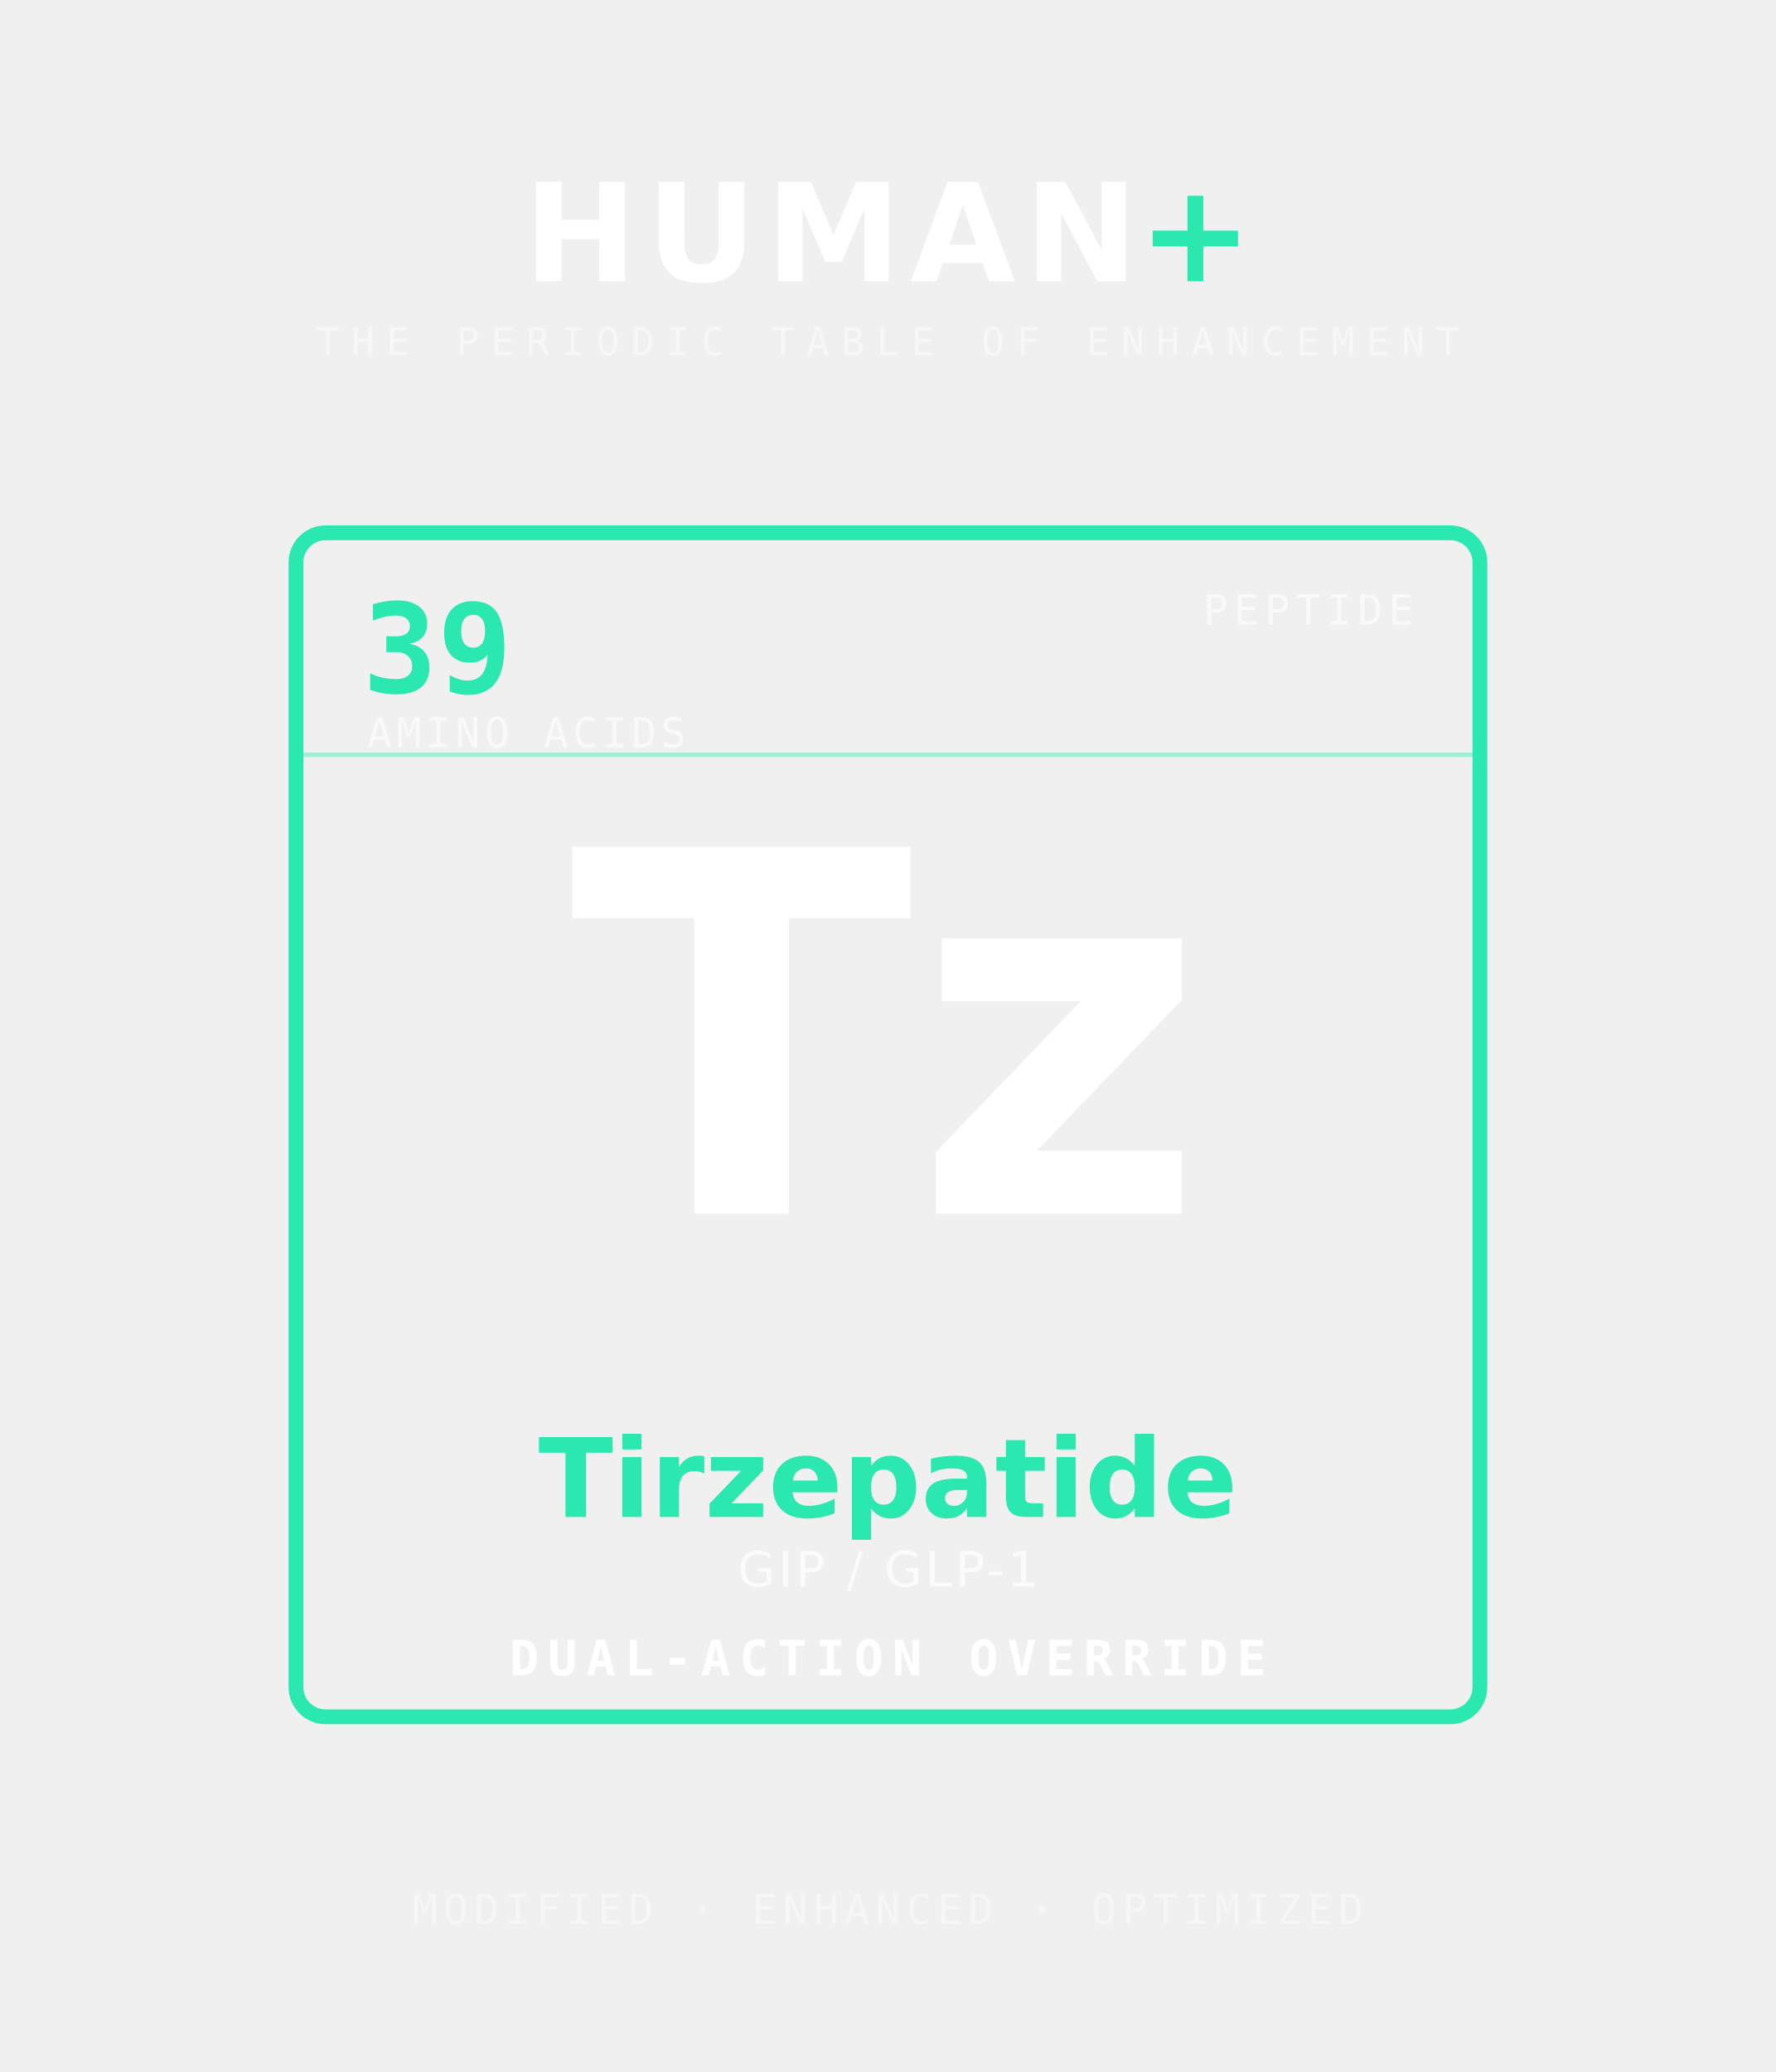
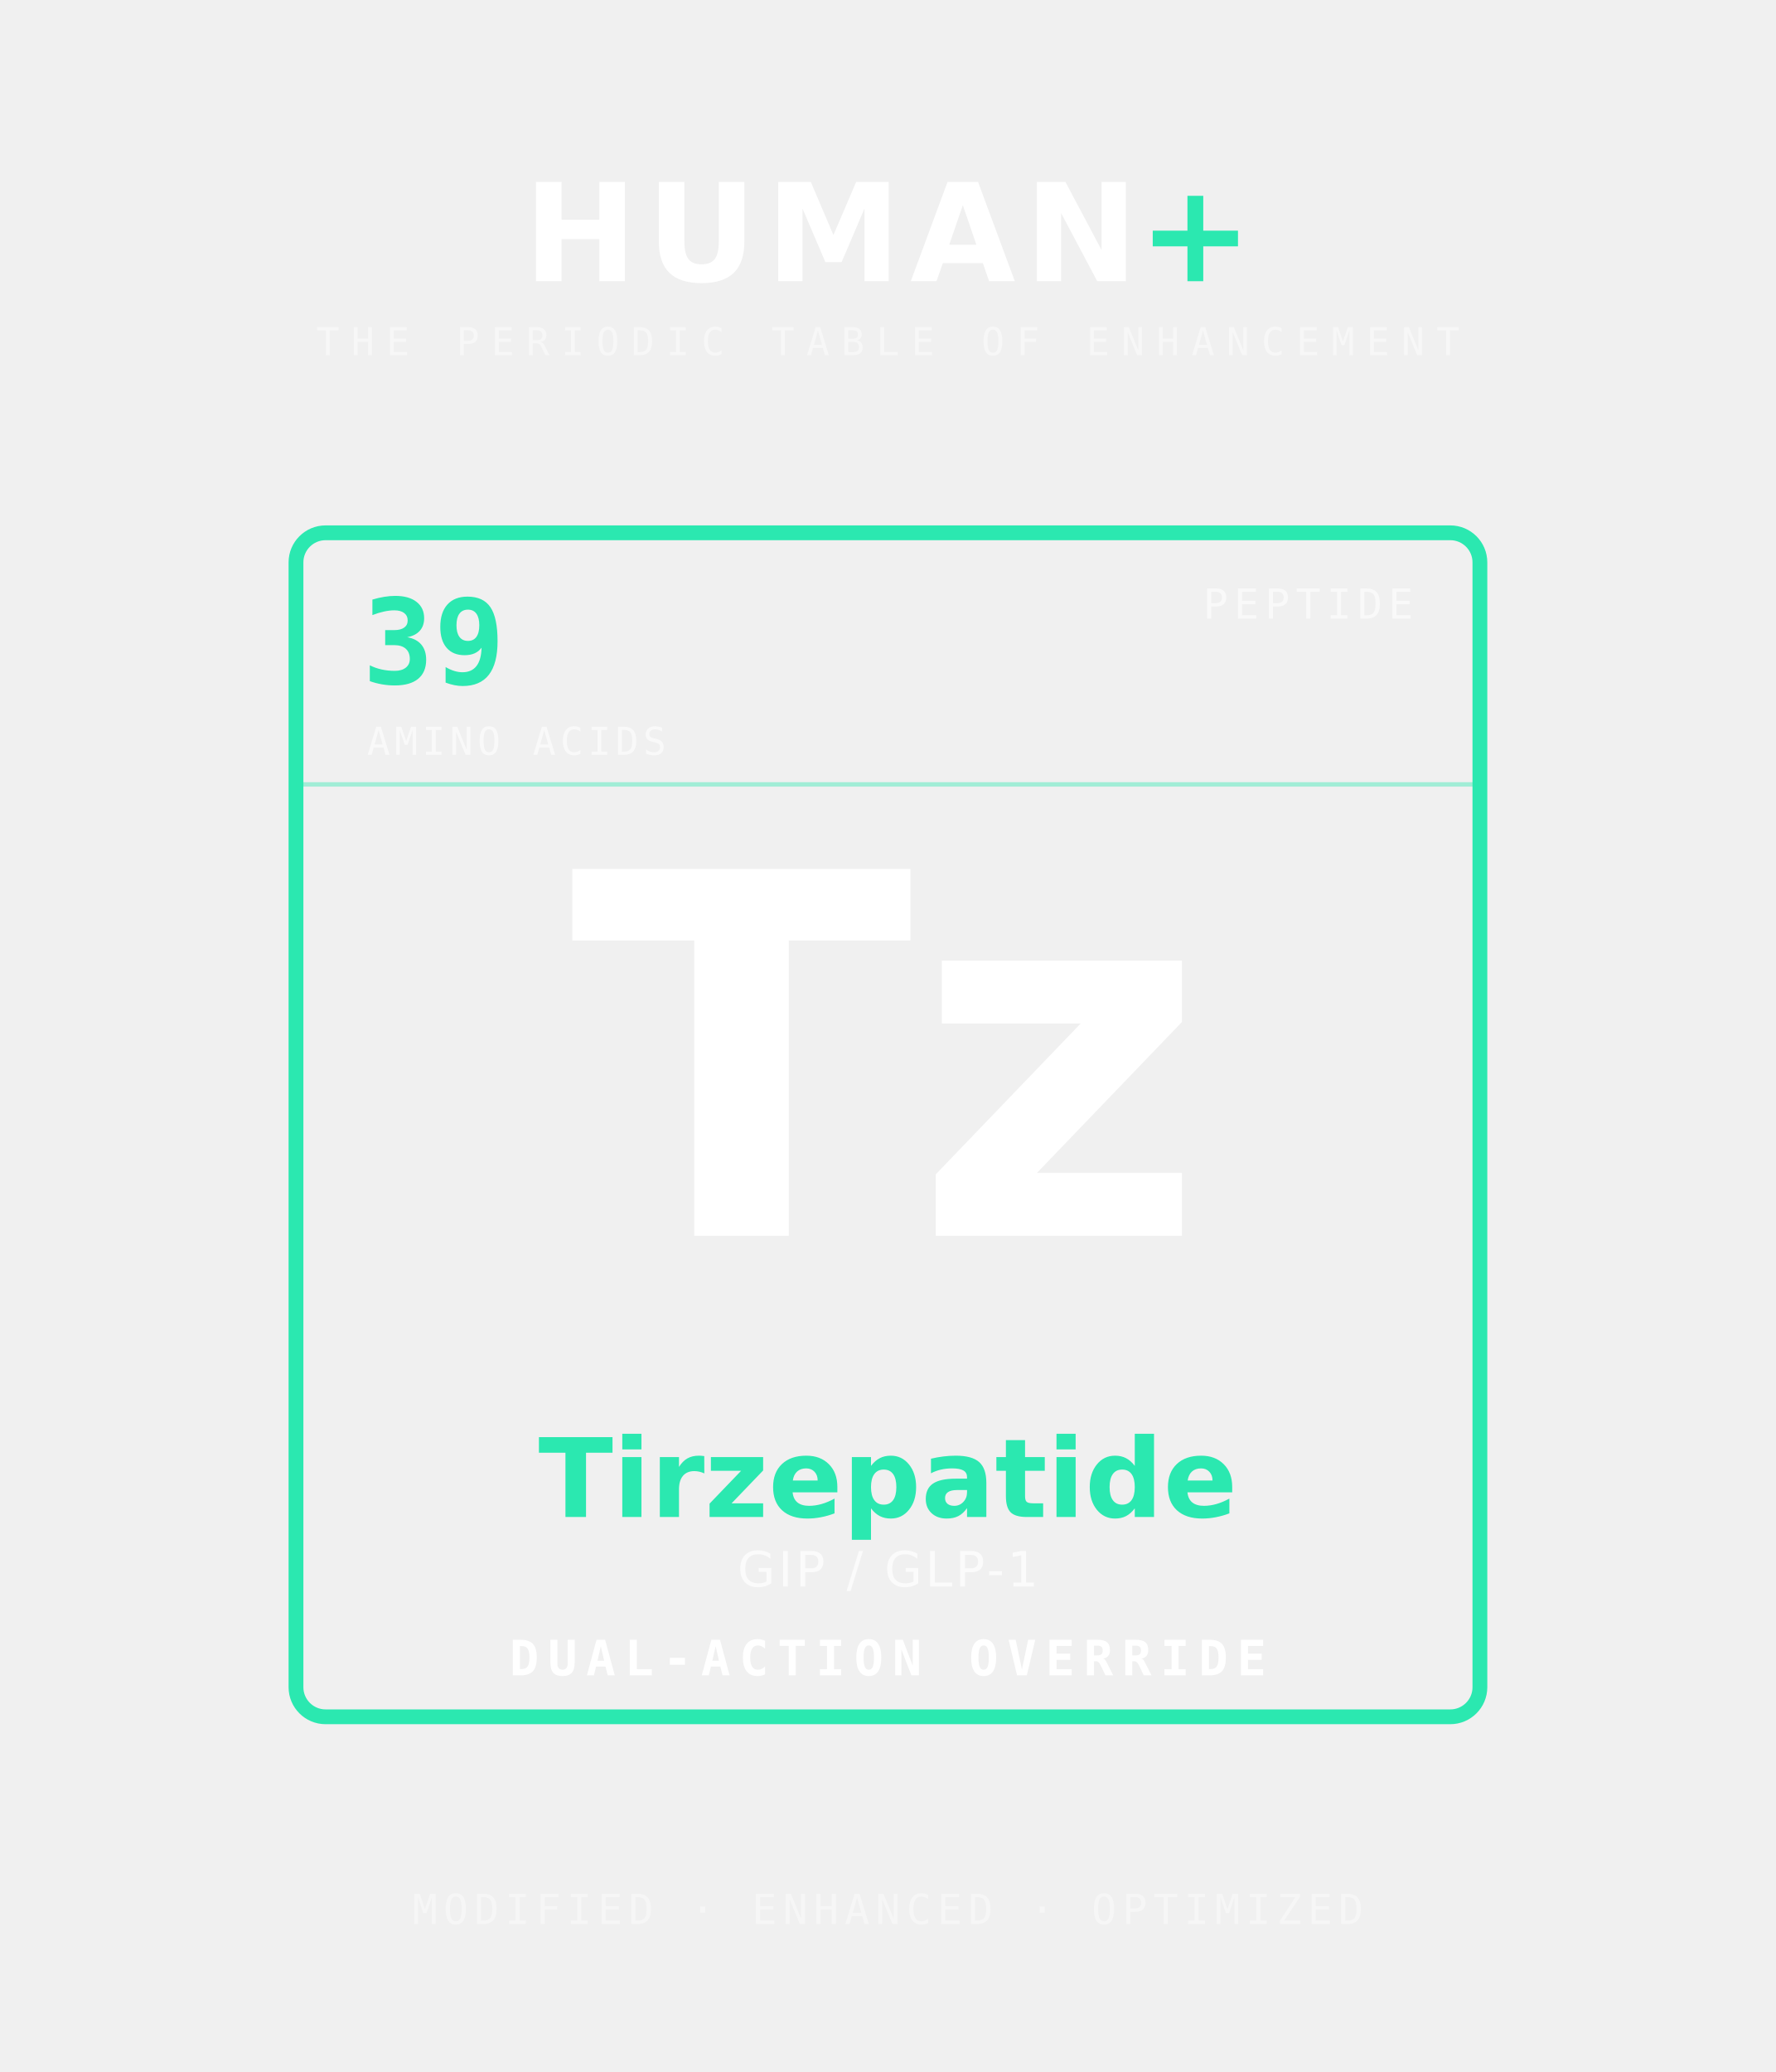
<svg xmlns="http://www.w3.org/2000/svg" viewBox="0 0 1200 1400" width="1200" height="1400">
  <text x="600" y="190" font-family="DejaVu Sans, Liberation Sans, Arial, sans-serif" font-size="92" font-weight="800" text-anchor="middle" letter-spacing="6" fill="#FFFFFF">HUMAN<tspan fill="#2BE8B0">+</tspan>
  </text>
  <text x="600" y="240" font-family="DejaVu Sans Mono, Liberation Mono, monospace" font-size="26" text-anchor="middle" letter-spacing="8" fill="#FFFFFF" fill-opacity="0.45">THE PERIODIC TABLE OF ENHANCEMENT</text>
  <rect x="200" y="360" width="800" height="800" rx="20" fill="none" stroke="#2BE8B0" stroke-width="10" />
-   <line x1="200" y1="510" x2="1000" y2="510" stroke="#2BE8B0" stroke-width="3" stroke-opacity="0.4" />
-   <text x="245" y="468" font-family="DejaVu Sans Mono, Liberation Mono, monospace" font-size="84" font-weight="700" fill="#2BE8B0">39</text>
-   <text x="248" y="505" font-family="DejaVu Sans Mono, Liberation Mono, monospace" font-size="28" letter-spacing="3" fill="#FFFFFF" fill-opacity="0.6">AMINO ACIDS</text>
-   <text x="955" y="422" font-family="DejaVu Sans Mono, Liberation Mono, monospace" font-size="28" letter-spacing="4" text-anchor="end" fill="#FFFFFF" fill-opacity="0.6">PEPTIDE</text>
-   <text x="600.0" y="820" font-family="DejaVu Sans, Liberation Sans, Arial, sans-serif" font-size="340" font-weight="800" text-anchor="middle" fill="#FFFFFF">Tz</text>
+   <line x1="200" y1="530" x2="1000" y2="530" stroke="#2BE8B0" stroke-width="3" stroke-opacity="0.4" />
+   <text x="245" y="462" font-family="DejaVu Sans Mono, Liberation Mono, monospace" font-size="80" font-weight="700" fill="#2BE8B0">39</text>
+   <text x="248" y="510" font-family="DejaVu Sans Mono, Liberation Mono, monospace" font-size="26" letter-spacing="3" fill="#FFFFFF" fill-opacity="0.6">AMINO ACIDS</text>
+   <text x="955" y="418" font-family="DejaVu Sans Mono, Liberation Mono, monospace" font-size="28" letter-spacing="4" text-anchor="end" fill="#FFFFFF" fill-opacity="0.6">PEPTIDE</text>
+   <text x="600.0" y="835" font-family="DejaVu Sans, Liberation Sans, Arial, sans-serif" font-size="340" font-weight="800" text-anchor="middle" fill="#FFFFFF">Tz</text>
  <text x="600.0" y="1025" font-family="DejaVu Sans, Liberation Sans, Arial, sans-serif" font-size="74" font-weight="800" text-anchor="middle" fill="#2BE8B0">Tirzepatide</text>
  <text x="600.0" y="1072" font-family="DejaVu Sans, Liberation Sans, Arial, sans-serif" font-size="33" letter-spacing="2" text-anchor="middle" fill="#FFFFFF" fill-opacity="0.7">GIP / GLP-1</text>
  <text x="600.0" y="1132" font-family="DejaVu Sans Mono, Liberation Mono, monospace" font-size="33" font-weight="700" letter-spacing="6" text-anchor="middle" fill="#FFFFFF">DUAL-ACTION OVERRIDE</text>
  <text x="600" y="1300" font-family="DejaVu Sans Mono, Liberation Mono, monospace" font-size="28" letter-spacing="4" text-anchor="middle" fill="#FFFFFF" fill-opacity="0.4">MODIFIED · ENHANCED · OPTIMIZED</text>
</svg>
